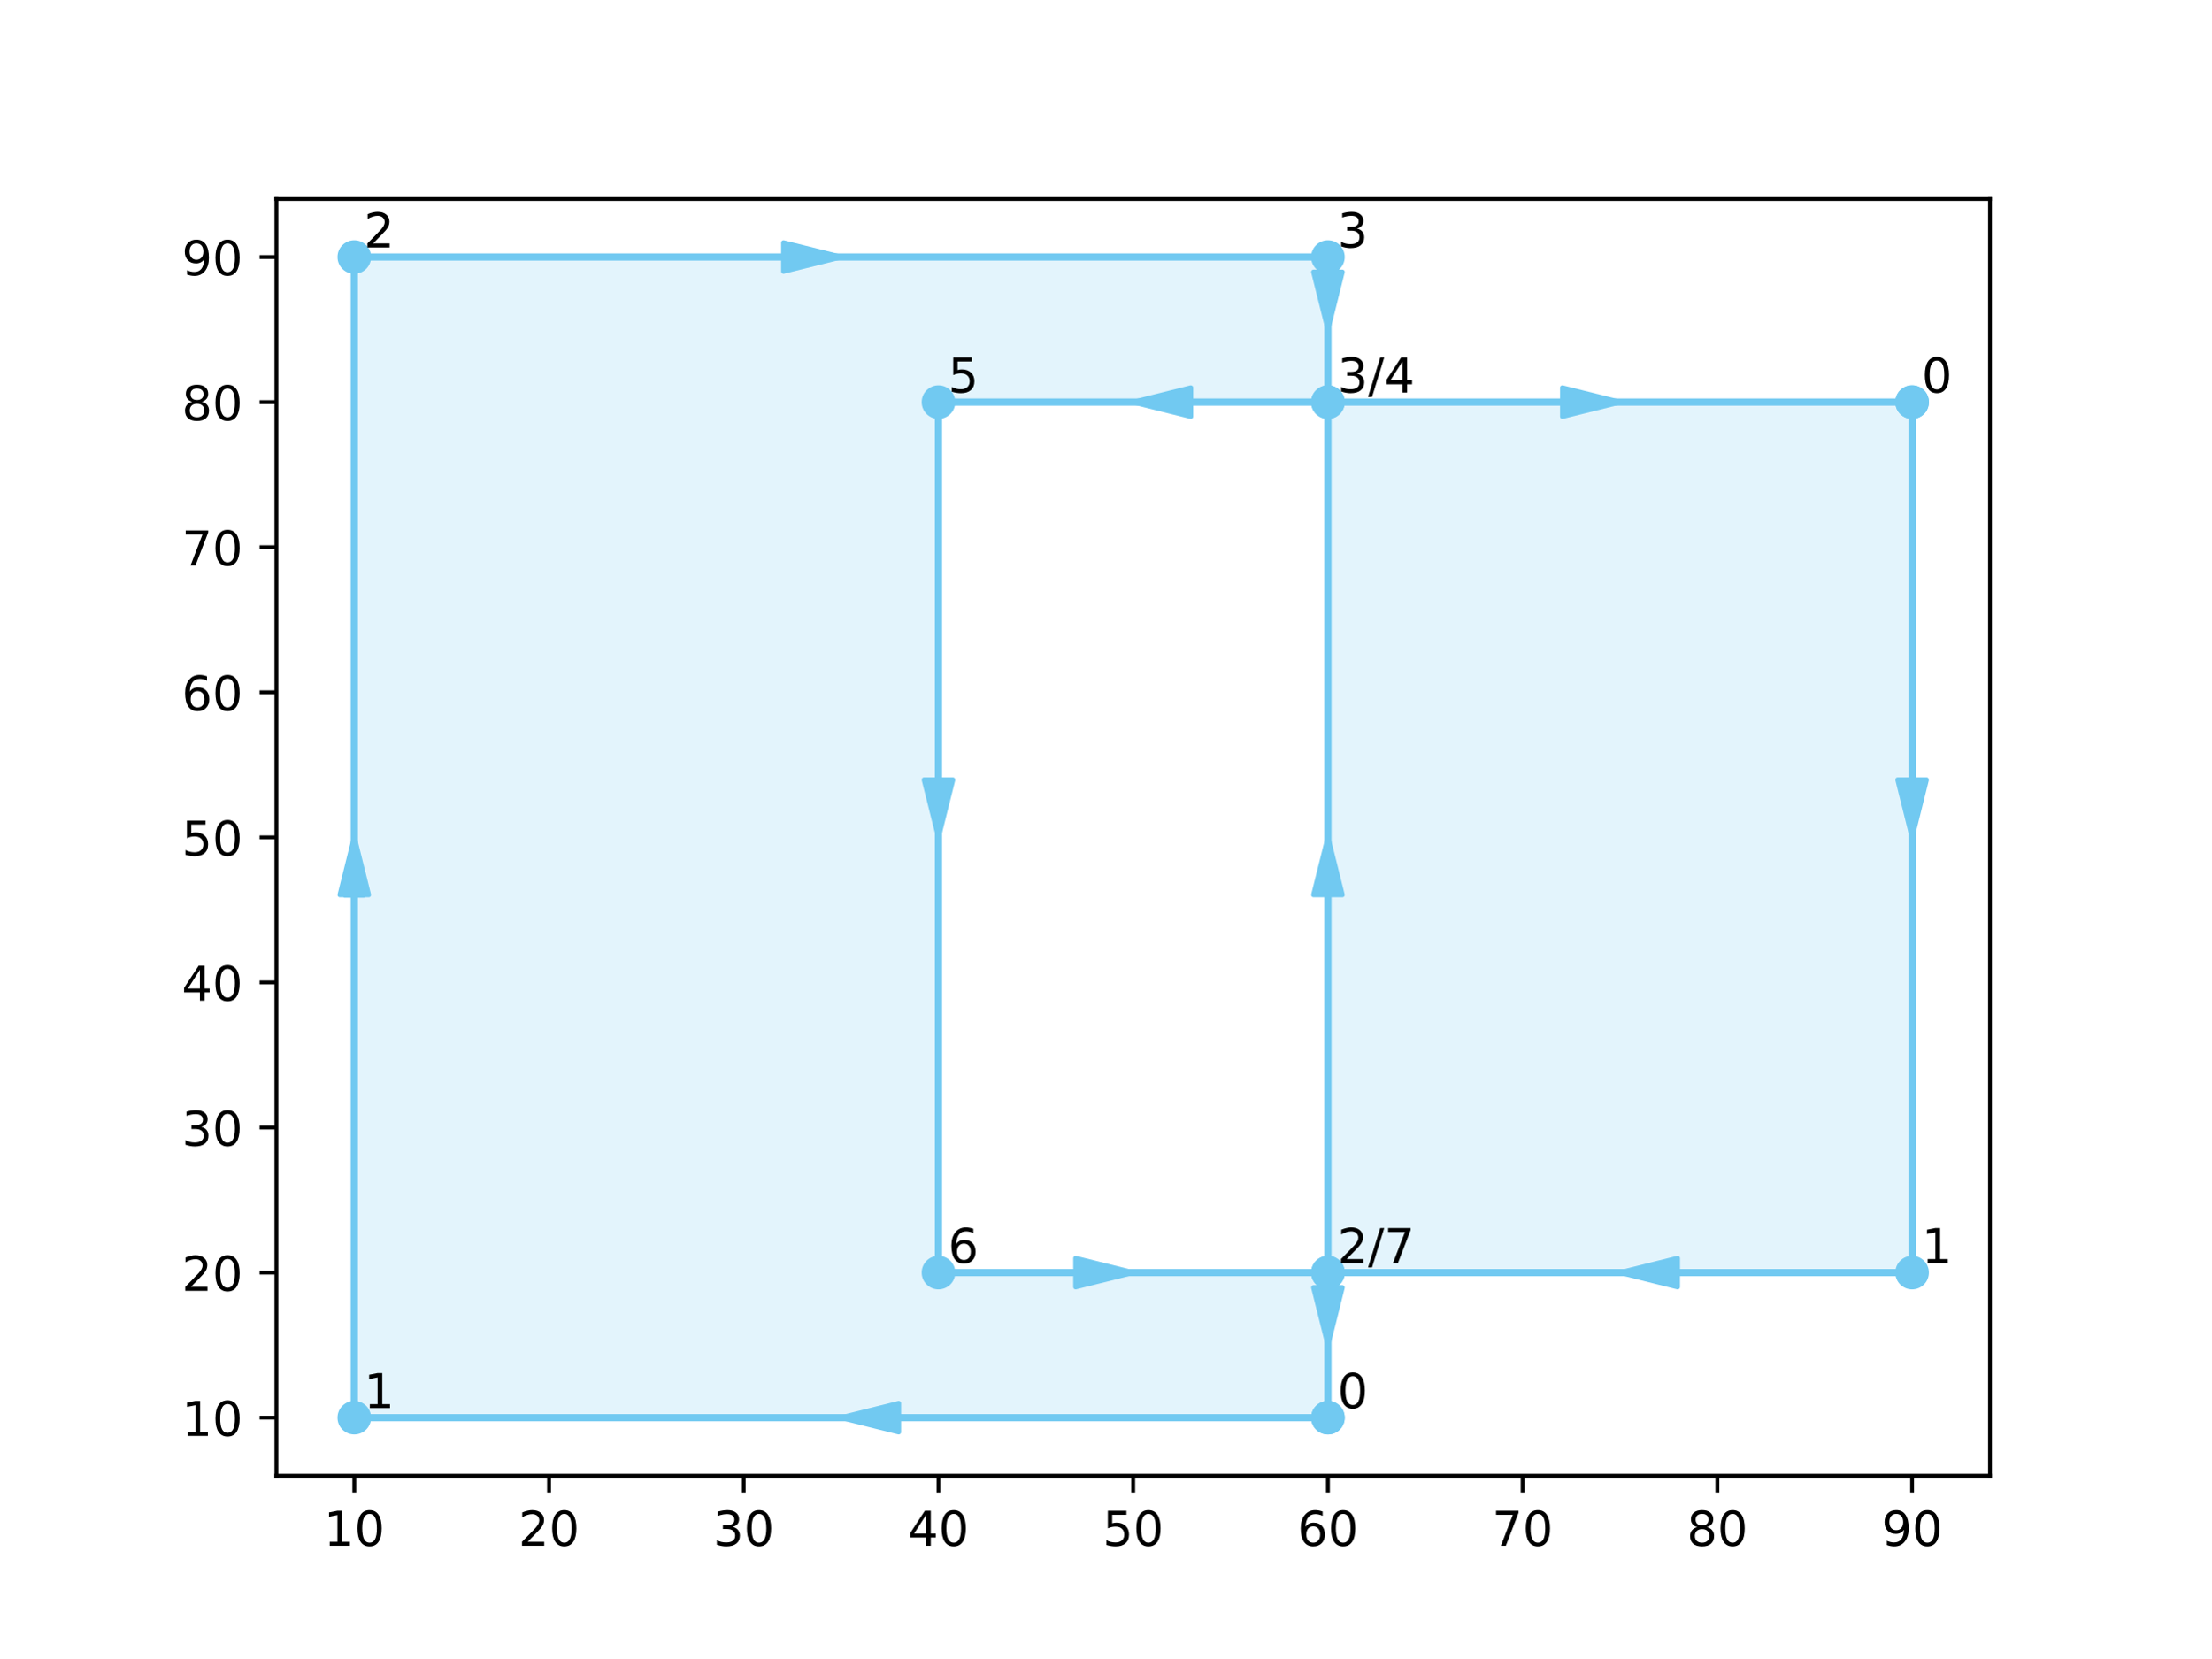
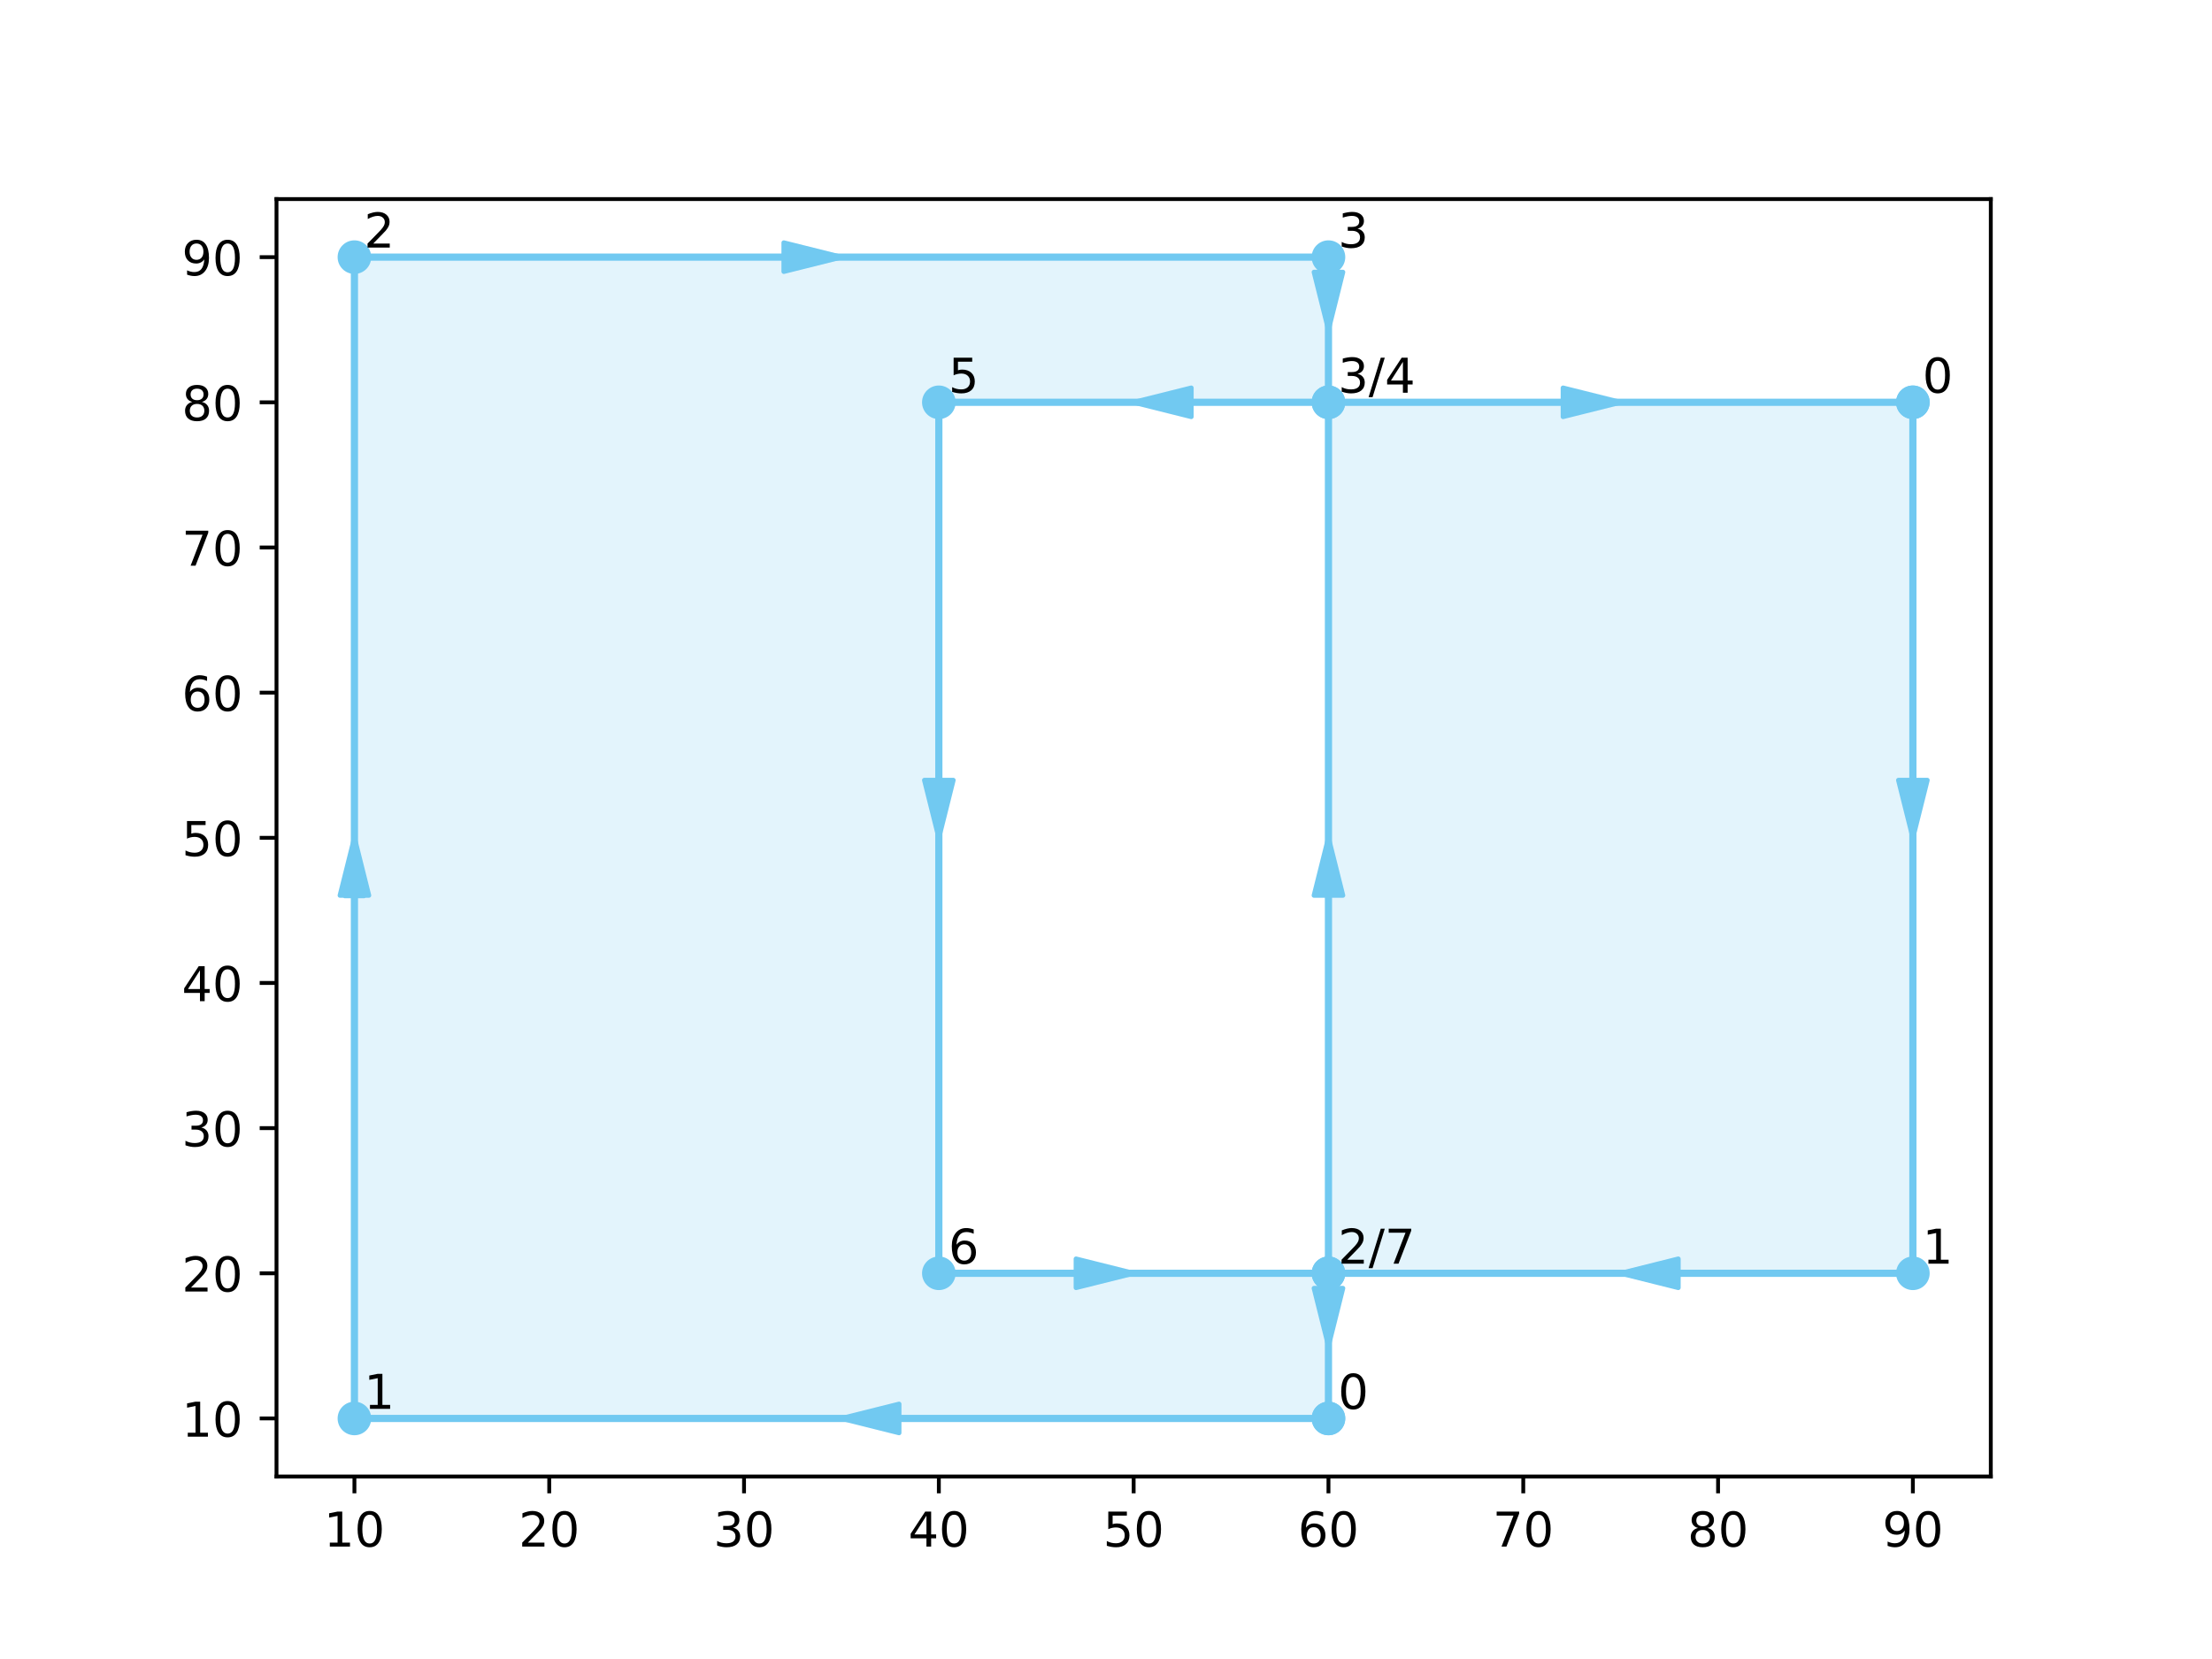
- <svg xmlns="http://www.w3.org/2000/svg" xmlns:xlink="http://www.w3.org/1999/xlink" width="460.8pt" height="345.6pt" viewBox="0 0 460.8 345.6" version="1.1">
+ <svg xmlns="http://www.w3.org/2000/svg" xmlns:xlink="http://www.w3.org/1999/xlink" width="614.4" height="460.8" version="1.1" viewBox="0 0 460.8 345.6">
  <defs>
-     <style type="text/css">*{stroke-linejoin: round; stroke-linecap: butt}</style>
+     <style type="text/css">*{stroke-linejoin:round;stroke-linecap:butt}</style>
  </defs>
  <g id="figure_1">
    <g id="patch_1">
-       <path d="M 0 345.6  L 460.8 345.6  L 460.8 0  L 0 0  L 0 345.6  z " style="fill: none" />
+       <path d="M 0 345.6 L 460.8 345.6 L 460.8 0 L 0 0 L 0 345.6 z" style="fill:none" />
    </g>
    <g id="axes_1">
      <g id="patch_2">
-         <path d="M 57.6 307.584  L 414.72 307.584  L 414.72 41.472  L 57.6 41.472  L 57.6 307.584  z " style="fill: none" />
+         <path d="M 57.6 307.584 L 414.72 307.584 L 414.72 41.472 L 57.6 41.472 L 57.6 307.584 z" style="fill:none" />
      </g>
      <g id="patch_3">
-         <path d="M 398.487 83.808  L 398.487 265.248  L 276.742 265.248  L 276.742 83.808  z " clip-path="url(#pf041de0069)" style="fill: #71c9f1; opacity: 0.2; stroke: #71c9f1; stroke-linejoin: miter" />
+         <path d="M 398.487 83.808 L 398.487 265.248 L 276.742 265.248 L 276.742 83.808 z" clip-path="url(#pf041de0069)" style="fill:#71c9f1;opacity:.2;stroke:#71c9f1;stroke-linejoin:miter" />
      </g>
      <g id="patch_4">
-         <path d="M 276.742 295.488  L 73.833 295.488  L 73.833 53.568  L 276.742 53.568  L 276.742 83.808  L 195.578 83.808  L 195.578 265.248  L 276.742 265.248  z " clip-path="url(#pf041de0069)" style="fill: #71c9f1; opacity: 0.2; stroke: #71c9f1; stroke-linejoin: miter" />
+         <path d="M 276.742 295.488 L 73.833 295.488 L 73.833 53.568 L 276.742 53.568 L 276.742 83.808 L 195.578 83.808 L 195.578 265.248 L 276.742 265.248 z" clip-path="url(#pf041de0069)" style="fill:#71c9f1;opacity:.2;stroke:#71c9f1;stroke-linejoin:miter" />
      </g>
      <g id="matplotlib.axis_1">
        <g id="xtick_1">
          <g id="line2d_1">
            <defs>
-               <path id="mf2d7b85105" d="M 0 0  L 0 3.5  " style="stroke: #000000; stroke-width: 0.8" />
+               <path id="mf2d7b85105" d="M 0 0 L 0 3.5" style="stroke:#000;stroke-width:.8" />
            </defs>
            <g>
-               <use xlink:href="#mf2d7b85105" x="73.833" y="307.584" style="stroke: #000000; stroke-width: 0.8" />
+               <use x="73.833" y="307.584" xlink:href="#mf2d7b85105" style="stroke:#000;stroke-width:.8" />
            </g>
          </g>
          <g id="text_1">
            <g transform="translate(67.47023 322.1824) scale(0.1 -0.1)">
              <defs>
-                 <path id="DejaVuSans-31" d="M 794 531  L 1825 531  L 1825 4091  L 703 3866  L 703 4441  L 1819 4666  L 2450 4666  L 2450 531  L 3481 531  L 3481 0  L 794 0  L 794 531  z " transform="scale(0.015625)" />
-                 <path id="DejaVuSans-30" d="M 2034 4250  Q 1547 4250 1301 3770  Q 1056 3291 1056 2328  Q 1056 1369 1301 889  Q 1547 409 2034 409  Q 2525 409 2770 889  Q 3016 1369 3016 2328  Q 3016 3291 2770 3770  Q 2525 4250 2034 4250  z M 2034 4750  Q 2819 4750 3233 4129  Q 3647 3509 3647 2328  Q 3647 1150 3233 529  Q 2819 -91 2034 -91  Q 1250 -91 836 529  Q 422 1150 422 2328  Q 422 3509 836 4129  Q 1250 4750 2034 4750  z " transform="scale(0.015625)" />
+                 <path id="DejaVuSans-31" d="M 794 531 L 1825 531 L 1825 4091 L 703 3866 L 703 4441 L 1819 4666 L 2450 4666 L 2450 531 L 3481 531 L 3481 0 L 794 0 L 794 531 z" transform="scale(0.015625)" />
+                 <path id="DejaVuSans-30" d="M 2034 4250 Q 1547 4250 1301 3770 Q 1056 3291 1056 2328 Q 1056 1369 1301 889 Q 1547 409 2034 409 Q 2525 409 2770 889 Q 3016 1369 3016 2328 Q 3016 3291 2770 3770 Q 2525 4250 2034 4250 z M 2034 4750 Q 2819 4750 3233 4129 Q 3647 3509 3647 2328 Q 3647 1150 3233 529 Q 2819 -91 2034 -91 Q 1250 -91 836 529 Q 422 1150 422 2328 Q 422 3509 836 4129 Q 1250 4750 2034 4750 z" transform="scale(0.015625)" />
              </defs>
              <use xlink:href="#DejaVuSans-31" />
-               <use xlink:href="#DejaVuSans-30" transform="translate(63.62305 0)" />
+               <use transform="translate(63.62305 0)" xlink:href="#DejaVuSans-30" />
            </g>
          </g>
        </g>
        <g id="xtick_2">
          <g id="line2d_2">
            <g>
-               <use xlink:href="#mf2d7b85105" x="114.415" y="307.584" style="stroke: #000000; stroke-width: 0.8" />
+               <use x="114.415" y="307.584" xlink:href="#mf2d7b85105" style="stroke:#000;stroke-width:.8" />
            </g>
          </g>
          <g id="text_2">
            <g transform="translate(108.052 322.1824) scale(0.1 -0.1)">
              <defs>
-                 <path id="DejaVuSans-32" d="M 1228 531  L 3431 531  L 3431 0  L 469 0  L 469 531  Q 828 903 1448 1529  Q 2069 2156 2228 2338  Q 2531 2678 2651 2914  Q 2772 3150 2772 3378  Q 2772 3750 2511 3984  Q 2250 4219 1831 4219  Q 1534 4219 1204 4116  Q 875 4013 500 3803  L 500 4441  Q 881 4594 1212 4672  Q 1544 4750 1819 4750  Q 2544 4750 2975 4387  Q 3406 4025 3406 3419  Q 3406 3131 3298 2873  Q 3191 2616 2906 2266  Q 2828 2175 2409 1742  Q 1991 1309 1228 531  z " transform="scale(0.015625)" />
+                 <path id="DejaVuSans-32" d="M 1228 531 L 3431 531 L 3431 0 L 469 0 L 469 531 Q 828 903 1448 1529 Q 2069 2156 2228 2338 Q 2531 2678 2651 2914 Q 2772 3150 2772 3378 Q 2772 3750 2511 3984 Q 2250 4219 1831 4219 Q 1534 4219 1204 4116 Q 875 4013 500 3803 L 500 4441 Q 881 4594 1212 4672 Q 1544 4750 1819 4750 Q 2544 4750 2975 4387 Q 3406 4025 3406 3419 Q 3406 3131 3298 2873 Q 3191 2616 2906 2266 Q 2828 2175 2409 1742 Q 1991 1309 1228 531 z" transform="scale(0.015625)" />
              </defs>
              <use xlink:href="#DejaVuSans-32" />
-               <use xlink:href="#DejaVuSans-30" transform="translate(63.62305 0)" />
+               <use transform="translate(63.62305 0)" xlink:href="#DejaVuSans-30" />
            </g>
          </g>
        </g>
        <g id="xtick_3">
          <g id="line2d_3">
            <g>
-               <use xlink:href="#mf2d7b85105" x="154.996" y="307.584" style="stroke: #000000; stroke-width: 0.8" />
+               <use x="154.996" y="307.584" xlink:href="#mf2d7b85105" style="stroke:#000;stroke-width:.8" />
            </g>
          </g>
          <g id="text_3">
            <g transform="translate(148.6339 322.1824) scale(0.1 -0.1)">
              <defs>
-                 <path id="DejaVuSans-33" d="M 2597 2516  Q 3050 2419 3304 2112  Q 3559 1806 3559 1356  Q 3559 666 3084 287  Q 2609 -91 1734 -91  Q 1441 -91 1130 -33  Q 819 25 488 141  L 488 750  Q 750 597 1062 519  Q 1375 441 1716 441  Q 2309 441 2620 675  Q 2931 909 2931 1356  Q 2931 1769 2642 2001  Q 2353 2234 1838 2234  L 1294 2234  L 1294 2753  L 1863 2753  Q 2328 2753 2575 2939  Q 2822 3125 2822 3475  Q 2822 3834 2567 4026  Q 2313 4219 1838 4219  Q 1578 4219 1281 4162  Q 984 4106 628 3988  L 628 4550  Q 988 4650 1302 4700  Q 1616 4750 1894 4750  Q 2613 4750 3031 4423  Q 3450 4097 3450 3541  Q 3450 3153 3228 2886  Q 3006 2619 2597 2516  z " transform="scale(0.015625)" />
+                 <path id="DejaVuSans-33" d="M 2597 2516 Q 3050 2419 3304 2112 Q 3559 1806 3559 1356 Q 3559 666 3084 287 Q 2609 -91 1734 -91 Q 1441 -91 1130 -33 Q 819 25 488 141 L 488 750 Q 750 597 1062 519 Q 1375 441 1716 441 Q 2309 441 2620 675 Q 2931 909 2931 1356 Q 2931 1769 2642 2001 Q 2353 2234 1838 2234 L 1294 2234 L 1294 2753 L 1863 2753 Q 2328 2753 2575 2939 Q 2822 3125 2822 3475 Q 2822 3834 2567 4026 Q 2313 4219 1838 4219 Q 1578 4219 1281 4162 Q 984 4106 628 3988 L 628 4550 Q 988 4650 1302 4700 Q 1616 4750 1894 4750 Q 2613 4750 3031 4423 Q 3450 4097 3450 3541 Q 3450 3153 3228 2886 Q 3006 2619 2597 2516 z" transform="scale(0.015625)" />
              </defs>
              <use xlink:href="#DejaVuSans-33" />
-               <use xlink:href="#DejaVuSans-30" transform="translate(63.62305 0)" />
+               <use transform="translate(63.62305 0)" xlink:href="#DejaVuSans-30" />
            </g>
          </g>
        </g>
        <g id="xtick_4">
          <g id="line2d_4">
            <g>
-               <use xlink:href="#mf2d7b85105" x="195.578" y="307.584" style="stroke: #000000; stroke-width: 0.8" />
+               <use x="195.578" y="307.584" xlink:href="#mf2d7b85105" style="stroke:#000;stroke-width:.8" />
            </g>
          </g>
          <g id="text_4">
            <g transform="translate(189.2157 322.1824) scale(0.1 -0.1)">
              <defs>
-                 <path id="DejaVuSans-34" d="M 2419 4116  L 825 1625  L 2419 1625  L 2419 4116  z M 2253 4666  L 3047 4666  L 3047 1625  L 3713 1625  L 3713 1100  L 3047 1100  L 3047 0  L 2419 0  L 2419 1100  L 313 1100  L 313 1709  L 2253 4666  z " transform="scale(0.015625)" />
+                 <path id="DejaVuSans-34" d="M 2419 4116 L 825 1625 L 2419 1625 L 2419 4116 z M 2253 4666 L 3047 4666 L 3047 1625 L 3713 1625 L 3713 1100 L 3047 1100 L 3047 0 L 2419 0 L 2419 1100 L 313 1100 L 313 1709 L 2253 4666 z" transform="scale(0.015625)" />
              </defs>
              <use xlink:href="#DejaVuSans-34" />
-               <use xlink:href="#DejaVuSans-30" transform="translate(63.62305 0)" />
+               <use transform="translate(63.62305 0)" xlink:href="#DejaVuSans-30" />
            </g>
          </g>
        </g>
        <g id="xtick_5">
          <g id="line2d_5">
            <g>
-               <use xlink:href="#mf2d7b85105" x="236.16" y="307.584" style="stroke: #000000; stroke-width: 0.8" />
+               <use x="236.16" y="307.584" xlink:href="#mf2d7b85105" style="stroke:#000;stroke-width:.8" />
            </g>
          </g>
          <g id="text_5">
            <g transform="translate(229.7975 322.1824) scale(0.1 -0.1)">
              <defs>
-                 <path id="DejaVuSans-35" d="M 691 4666  L 3169 4666  L 3169 4134  L 1269 4134  L 1269 2991  Q 1406 3038 1543 3061  Q 1681 3084 1819 3084  Q 2600 3084 3056 2656  Q 3513 2228 3513 1497  Q 3513 744 3044 326  Q 2575 -91 1722 -91  Q 1428 -91 1123 -41  Q 819 9 494 109  L 494 744  Q 775 591 1075 516  Q 1375 441 1709 441  Q 2250 441 2565 725  Q 2881 1009 2881 1497  Q 2881 1984 2565 2268  Q 2250 2553 1709 2553  Q 1456 2553 1204 2497  Q 953 2441 691 2322  L 691 4666  z " transform="scale(0.015625)" />
+                 <path id="DejaVuSans-35" d="M 691 4666 L 3169 4666 L 3169 4134 L 1269 4134 L 1269 2991 Q 1406 3038 1543 3061 Q 1681 3084 1819 3084 Q 2600 3084 3056 2656 Q 3513 2228 3513 1497 Q 3513 744 3044 326 Q 2575 -91 1722 -91 Q 1428 -91 1123 -41 Q 819 9 494 109 L 494 744 Q 775 591 1075 516 Q 1375 441 1709 441 Q 2250 441 2565 725 Q 2881 1009 2881 1497 Q 2881 1984 2565 2268 Q 2250 2553 1709 2553 Q 1456 2553 1204 2497 Q 953 2441 691 2322 L 691 4666 z" transform="scale(0.015625)" />
              </defs>
              <use xlink:href="#DejaVuSans-35" />
-               <use xlink:href="#DejaVuSans-30" transform="translate(63.62305 0)" />
+               <use transform="translate(63.62305 0)" xlink:href="#DejaVuSans-30" />
            </g>
          </g>
        </g>
        <g id="xtick_6">
          <g id="line2d_6">
            <g>
-               <use xlink:href="#mf2d7b85105" x="276.742" y="307.584" style="stroke: #000000; stroke-width: 0.8" />
+               <use x="276.742" y="307.584" xlink:href="#mf2d7b85105" style="stroke:#000;stroke-width:.8" />
            </g>
          </g>
          <g id="text_6">
            <g transform="translate(270.3793 322.1824) scale(0.1 -0.1)">
              <defs>
-                 <path id="DejaVuSans-36" d="M 2113 2584  Q 1688 2584 1439 2293  Q 1191 2003 1191 1497  Q 1191 994 1439 701  Q 1688 409 2113 409  Q 2538 409 2786 701  Q 3034 994 3034 1497  Q 3034 2003 2786 2293  Q 2538 2584 2113 2584  z M 3366 4563  L 3366 3988  Q 3128 4100 2886 4159  Q 2644 4219 2406 4219  Q 1781 4219 1451 3797  Q 1122 3375 1075 2522  Q 1259 2794 1537 2939  Q 1816 3084 2150 3084  Q 2853 3084 3261 2657  Q 3669 2231 3669 1497  Q 3669 778 3244 343  Q 2819 -91 2113 -91  Q 1303 -91 875 529  Q 447 1150 447 2328  Q 447 3434 972 4092  Q 1497 4750 2381 4750  Q 2619 4750 2861 4703  Q 3103 4656 3366 4563  z " transform="scale(0.015625)" />
+                 <path id="DejaVuSans-36" d="M 2113 2584 Q 1688 2584 1439 2293 Q 1191 2003 1191 1497 Q 1191 994 1439 701 Q 1688 409 2113 409 Q 2538 409 2786 701 Q 3034 994 3034 1497 Q 3034 2003 2786 2293 Q 2538 2584 2113 2584 z M 3366 4563 L 3366 3988 Q 3128 4100 2886 4159 Q 2644 4219 2406 4219 Q 1781 4219 1451 3797 Q 1122 3375 1075 2522 Q 1259 2794 1537 2939 Q 1816 3084 2150 3084 Q 2853 3084 3261 2657 Q 3669 2231 3669 1497 Q 3669 778 3244 343 Q 2819 -91 2113 -91 Q 1303 -91 875 529 Q 447 1150 447 2328 Q 447 3434 972 4092 Q 1497 4750 2381 4750 Q 2619 4750 2861 4703 Q 3103 4656 3366 4563 z" transform="scale(0.015625)" />
              </defs>
              <use xlink:href="#DejaVuSans-36" />
-               <use xlink:href="#DejaVuSans-30" transform="translate(63.62305 0)" />
+               <use transform="translate(63.62305 0)" xlink:href="#DejaVuSans-30" />
            </g>
          </g>
        </g>
        <g id="xtick_7">
          <g id="line2d_7">
            <g>
-               <use xlink:href="#mf2d7b85105" x="317.324" y="307.584" style="stroke: #000000; stroke-width: 0.8" />
+               <use x="317.324" y="307.584" xlink:href="#mf2d7b85105" style="stroke:#000;stroke-width:.8" />
            </g>
          </g>
          <g id="text_7">
            <g transform="translate(310.9611 322.1824) scale(0.1 -0.1)">
              <defs>
-                 <path id="DejaVuSans-37" d="M 525 4666  L 3525 4666  L 3525 4397  L 1831 0  L 1172 0  L 2766 4134  L 525 4134  L 525 4666  z " transform="scale(0.015625)" />
+                 <path id="DejaVuSans-37" d="M 525 4666 L 3525 4666 L 3525 4397 L 1831 0 L 1172 0 L 2766 4134 L 525 4134 L 525 4666 z" transform="scale(0.015625)" />
              </defs>
              <use xlink:href="#DejaVuSans-37" />
-               <use xlink:href="#DejaVuSans-30" transform="translate(63.62305 0)" />
+               <use transform="translate(63.62305 0)" xlink:href="#DejaVuSans-30" />
            </g>
          </g>
        </g>
        <g id="xtick_8">
          <g id="line2d_8">
            <g>
-               <use xlink:href="#mf2d7b85105" x="357.905" y="307.584" style="stroke: #000000; stroke-width: 0.8" />
+               <use x="357.905" y="307.584" xlink:href="#mf2d7b85105" style="stroke:#000;stroke-width:.8" />
            </g>
          </g>
          <g id="text_8">
            <g transform="translate(351.543 322.1824) scale(0.1 -0.1)">
              <defs>
-                 <path id="DejaVuSans-38" d="M 2034 2216  Q 1584 2216 1326 1975  Q 1069 1734 1069 1313  Q 1069 891 1326 650  Q 1584 409 2034 409  Q 2484 409 2743 651  Q 3003 894 3003 1313  Q 3003 1734 2745 1975  Q 2488 2216 2034 2216  z M 1403 2484  Q 997 2584 770 2862  Q 544 3141 544 3541  Q 544 4100 942 4425  Q 1341 4750 2034 4750  Q 2731 4750 3128 4425  Q 3525 4100 3525 3541  Q 3525 3141 3298 2862  Q 3072 2584 2669 2484  Q 3125 2378 3379 2068  Q 3634 1759 3634 1313  Q 3634 634 3220 271  Q 2806 -91 2034 -91  Q 1263 -91 848 271  Q 434 634 434 1313  Q 434 1759 690 2068  Q 947 2378 1403 2484  z M 1172 3481  Q 1172 3119 1398 2916  Q 1625 2713 2034 2713  Q 2441 2713 2670 2916  Q 2900 3119 2900 3481  Q 2900 3844 2670 4047  Q 2441 4250 2034 4250  Q 1625 4250 1398 4047  Q 1172 3844 1172 3481  z " transform="scale(0.015625)" />
+                 <path id="DejaVuSans-38" d="M 2034 2216 Q 1584 2216 1326 1975 Q 1069 1734 1069 1313 Q 1069 891 1326 650 Q 1584 409 2034 409 Q 2484 409 2743 651 Q 3003 894 3003 1313 Q 3003 1734 2745 1975 Q 2488 2216 2034 2216 z M 1403 2484 Q 997 2584 770 2862 Q 544 3141 544 3541 Q 544 4100 942 4425 Q 1341 4750 2034 4750 Q 2731 4750 3128 4425 Q 3525 4100 3525 3541 Q 3525 3141 3298 2862 Q 3072 2584 2669 2484 Q 3125 2378 3379 2068 Q 3634 1759 3634 1313 Q 3634 634 3220 271 Q 2806 -91 2034 -91 Q 1263 -91 848 271 Q 434 634 434 1313 Q 434 1759 690 2068 Q 947 2378 1403 2484 z M 1172 3481 Q 1172 3119 1398 2916 Q 1625 2713 2034 2713 Q 2441 2713 2670 2916 Q 2900 3119 2900 3481 Q 2900 3844 2670 4047 Q 2441 4250 2034 4250 Q 1625 4250 1398 4047 Q 1172 3844 1172 3481 z" transform="scale(0.015625)" />
              </defs>
              <use xlink:href="#DejaVuSans-38" />
-               <use xlink:href="#DejaVuSans-30" transform="translate(63.62305 0)" />
+               <use transform="translate(63.62305 0)" xlink:href="#DejaVuSans-30" />
            </g>
          </g>
        </g>
        <g id="xtick_9">
          <g id="line2d_9">
            <g>
-               <use xlink:href="#mf2d7b85105" x="398.487" y="307.584" style="stroke: #000000; stroke-width: 0.8" />
+               <use x="398.487" y="307.584" xlink:href="#mf2d7b85105" style="stroke:#000;stroke-width:.8" />
            </g>
          </g>
          <g id="text_9">
            <g transform="translate(392.1248 322.1824) scale(0.1 -0.1)">
              <defs>
-                 <path id="DejaVuSans-39" d="M 703 97  L 703 672  Q 941 559 1184 500  Q 1428 441 1663 441  Q 2288 441 2617 861  Q 2947 1281 2994 2138  Q 2813 1869 2534 1725  Q 2256 1581 1919 1581  Q 1219 1581 811 2004  Q 403 2428 403 3163  Q 403 3881 828 4315  Q 1253 4750 1959 4750  Q 2769 4750 3195 4129  Q 3622 3509 3622 2328  Q 3622 1225 3098 567  Q 2575 -91 1691 -91  Q 1453 -91 1209 -44  Q 966 3 703 97  z M 1959 2075  Q 2384 2075 2632 2365  Q 2881 2656 2881 3163  Q 2881 3666 2632 3958  Q 2384 4250 1959 4250  Q 1534 4250 1286 3958  Q 1038 3666 1038 3163  Q 1038 2656 1286 2365  Q 1534 2075 1959 2075  z " transform="scale(0.015625)" />
+                 <path id="DejaVuSans-39" d="M 703 97 L 703 672 Q 941 559 1184 500 Q 1428 441 1663 441 Q 2288 441 2617 861 Q 2947 1281 2994 2138 Q 2813 1869 2534 1725 Q 2256 1581 1919 1581 Q 1219 1581 811 2004 Q 403 2428 403 3163 Q 403 3881 828 4315 Q 1253 4750 1959 4750 Q 2769 4750 3195 4129 Q 3622 3509 3622 2328 Q 3622 1225 3098 567 Q 2575 -91 1691 -91 Q 1453 -91 1209 -44 Q 966 3 703 97 z M 1959 2075 Q 2384 2075 2632 2365 Q 2881 2656 2881 3163 Q 2881 3666 2632 3958 Q 2384 4250 1959 4250 Q 1534 4250 1286 3958 Q 1038 3666 1038 3163 Q 1038 2656 1286 2365 Q 1534 2075 1959 2075 z" transform="scale(0.015625)" />
              </defs>
              <use xlink:href="#DejaVuSans-39" />
-               <use xlink:href="#DejaVuSans-30" transform="translate(63.62305 0)" />
+               <use transform="translate(63.62305 0)" xlink:href="#DejaVuSans-30" />
            </g>
          </g>
        </g>
      </g>
      <g id="matplotlib.axis_2">
        <g id="ytick_1">
          <g id="line2d_10">
            <defs>
-               <path id="m45ec78c492" d="M 0 0  L -3.5 0  " style="stroke: #000000; stroke-width: 0.8" />
+               <path id="m45ec78c492" d="M 0 0 L -3.5 0" style="stroke:#000;stroke-width:.8" />
            </defs>
            <g>
-               <use xlink:href="#m45ec78c492" x="57.6" y="295.488" style="stroke: #000000; stroke-width: 0.8" />
+               <use x="57.6" y="295.488" xlink:href="#m45ec78c492" style="stroke:#000;stroke-width:.8" />
            </g>
          </g>
          <g id="text_10">
            <g transform="translate(37.875 299.2872) scale(0.1 -0.1)">
              <use xlink:href="#DejaVuSans-31" />
-               <use xlink:href="#DejaVuSans-30" transform="translate(63.62305 0)" />
+               <use transform="translate(63.62305 0)" xlink:href="#DejaVuSans-30" />
            </g>
          </g>
        </g>
        <g id="ytick_2">
          <g id="line2d_11">
            <g>
-               <use xlink:href="#m45ec78c492" x="57.6" y="265.248" style="stroke: #000000; stroke-width: 0.8" />
+               <use x="57.6" y="265.248" xlink:href="#m45ec78c492" style="stroke:#000;stroke-width:.8" />
            </g>
          </g>
          <g id="text_11">
            <g transform="translate(37.875 269.0472) scale(0.1 -0.1)">
              <use xlink:href="#DejaVuSans-32" />
-               <use xlink:href="#DejaVuSans-30" transform="translate(63.62305 0)" />
+               <use transform="translate(63.62305 0)" xlink:href="#DejaVuSans-30" />
            </g>
          </g>
        </g>
        <g id="ytick_3">
          <g id="line2d_12">
            <g>
-               <use xlink:href="#m45ec78c492" x="57.6" y="235.008" style="stroke: #000000; stroke-width: 0.8" />
+               <use x="57.6" y="235.008" xlink:href="#m45ec78c492" style="stroke:#000;stroke-width:.8" />
            </g>
          </g>
          <g id="text_12">
            <g transform="translate(37.875 238.8072) scale(0.1 -0.1)">
              <use xlink:href="#DejaVuSans-33" />
-               <use xlink:href="#DejaVuSans-30" transform="translate(63.62305 0)" />
+               <use transform="translate(63.62305 0)" xlink:href="#DejaVuSans-30" />
            </g>
          </g>
        </g>
        <g id="ytick_4">
          <g id="line2d_13">
            <g>
-               <use xlink:href="#m45ec78c492" x="57.6" y="204.768" style="stroke: #000000; stroke-width: 0.8" />
+               <use x="57.6" y="204.768" xlink:href="#m45ec78c492" style="stroke:#000;stroke-width:.8" />
            </g>
          </g>
          <g id="text_13">
            <g transform="translate(37.875 208.5672) scale(0.1 -0.1)">
              <use xlink:href="#DejaVuSans-34" />
-               <use xlink:href="#DejaVuSans-30" transform="translate(63.62305 0)" />
+               <use transform="translate(63.62305 0)" xlink:href="#DejaVuSans-30" />
            </g>
          </g>
        </g>
        <g id="ytick_5">
          <g id="line2d_14">
            <g>
-               <use xlink:href="#m45ec78c492" x="57.6" y="174.528" style="stroke: #000000; stroke-width: 0.8" />
+               <use x="57.6" y="174.528" xlink:href="#m45ec78c492" style="stroke:#000;stroke-width:.8" />
            </g>
          </g>
          <g id="text_14">
            <g transform="translate(37.875 178.3272) scale(0.1 -0.1)">
              <use xlink:href="#DejaVuSans-35" />
-               <use xlink:href="#DejaVuSans-30" transform="translate(63.62305 0)" />
+               <use transform="translate(63.62305 0)" xlink:href="#DejaVuSans-30" />
            </g>
          </g>
        </g>
        <g id="ytick_6">
          <g id="line2d_15">
            <g>
-               <use xlink:href="#m45ec78c492" x="57.6" y="144.288" style="stroke: #000000; stroke-width: 0.8" />
+               <use x="57.6" y="144.288" xlink:href="#m45ec78c492" style="stroke:#000;stroke-width:.8" />
            </g>
          </g>
          <g id="text_15">
            <g transform="translate(37.875 148.0872) scale(0.1 -0.1)">
              <use xlink:href="#DejaVuSans-36" />
-               <use xlink:href="#DejaVuSans-30" transform="translate(63.62305 0)" />
+               <use transform="translate(63.62305 0)" xlink:href="#DejaVuSans-30" />
            </g>
          </g>
        </g>
        <g id="ytick_7">
          <g id="line2d_16">
            <g>
-               <use xlink:href="#m45ec78c492" x="57.6" y="114.048" style="stroke: #000000; stroke-width: 0.8" />
+               <use x="57.6" y="114.048" xlink:href="#m45ec78c492" style="stroke:#000;stroke-width:.8" />
            </g>
          </g>
          <g id="text_16">
            <g transform="translate(37.875 117.8472) scale(0.1 -0.1)">
              <use xlink:href="#DejaVuSans-37" />
-               <use xlink:href="#DejaVuSans-30" transform="translate(63.62305 0)" />
+               <use transform="translate(63.62305 0)" xlink:href="#DejaVuSans-30" />
            </g>
          </g>
        </g>
        <g id="ytick_8">
          <g id="line2d_17">
            <g>
-               <use xlink:href="#m45ec78c492" x="57.6" y="83.808" style="stroke: #000000; stroke-width: 0.8" />
+               <use x="57.6" y="83.808" xlink:href="#m45ec78c492" style="stroke:#000;stroke-width:.8" />
            </g>
          </g>
          <g id="text_17">
            <g transform="translate(37.875 87.60722) scale(0.1 -0.1)">
              <use xlink:href="#DejaVuSans-38" />
-               <use xlink:href="#DejaVuSans-30" transform="translate(63.62305 0)" />
+               <use transform="translate(63.62305 0)" xlink:href="#DejaVuSans-30" />
            </g>
          </g>
        </g>
        <g id="ytick_9">
          <g id="line2d_18">
            <g>
-               <use xlink:href="#m45ec78c492" x="57.6" y="53.568" style="stroke: #000000; stroke-width: 0.8" />
+               <use x="57.6" y="53.568" xlink:href="#m45ec78c492" style="stroke:#000;stroke-width:.8" />
            </g>
          </g>
          <g id="text_18">
            <g transform="translate(37.875 57.36722) scale(0.1 -0.1)">
              <use xlink:href="#DejaVuSans-39" />
-               <use xlink:href="#DejaVuSans-30" transform="translate(63.62305 0)" />
+               <use transform="translate(63.62305 0)" xlink:href="#DejaVuSans-30" />
            </g>
          </g>
        </g>
      </g>
      <g id="line2d_19">
-         <path d="M 398.487 83.808  L 398.487 265.248  L 276.742 265.248  L 276.742 83.808  L 398.487 83.808  " clip-path="url(#pf041de0069)" style="fill: none; stroke: #71c9f1; stroke-width: 1.5; stroke-linecap: square" />
+         <path d="M 398.487 83.808 L 398.487 265.248 L 276.742 265.248 L 276.742 83.808 L 398.487 83.808" clip-path="url(#pf041de0069)" style="fill:none;stroke:#71c9f1;stroke-width:1.5;stroke-linecap:square" />
        <defs>
-           <path id="m3243a93101" d="M 0 3  C 0.796 3 1.559 2.684 2.121 2.121  C 2.684 1.559 3 0.796 3 0  C 3 -0.796 2.684 -1.559 2.121 -2.121  C 1.559 -2.684 0.796 -3 0 -3  C -0.796 -3 -1.559 -2.684 -2.121 -2.121  C -2.684 -1.559 -3 -0.796 -3 0  C -3 0.796 -2.684 1.559 -2.121 2.121  C -1.559 2.684 -0.796 3 0 3  z " style="stroke: #71c9f1" />
+           <path id="m3243a93101" d="M 0 3 C 0.796 3 1.559 2.684 2.121 2.121 C 2.684 1.559 3 0.796 3 0 C 3 -0.796 2.684 -1.559 2.121 -2.121 C 1.559 -2.684 0.796 -3 0 -3 C -0.796 -3 -1.559 -2.684 -2.121 -2.121 C -2.684 -1.559 -3 -0.796 -3 0 C -3 0.796 -2.684 1.559 -2.121 2.121 C -1.559 2.684 -0.796 3 0 3 z" style="stroke:#71c9f1" />
        </defs>
        <g clip-path="url(#pf041de0069)">
-           <use xlink:href="#m3243a93101" x="398.487" y="83.808" style="fill: #71c9f1; stroke: #71c9f1" />
-           <use xlink:href="#m3243a93101" x="398.487" y="265.248" style="fill: #71c9f1; stroke: #71c9f1" />
-           <use xlink:href="#m3243a93101" x="276.742" y="265.248" style="fill: #71c9f1; stroke: #71c9f1" />
-           <use xlink:href="#m3243a93101" x="276.742" y="83.808" style="fill: #71c9f1; stroke: #71c9f1" />
-           <use xlink:href="#m3243a93101" x="398.487" y="83.808" style="fill: #71c9f1; stroke: #71c9f1" />
+           <use x="398.487" y="83.808" xlink:href="#m3243a93101" style="fill:#71c9f1;stroke:#71c9f1" />
+           <use x="398.487" y="265.248" xlink:href="#m3243a93101" style="fill:#71c9f1;stroke:#71c9f1" />
+           <use x="276.742" y="265.248" xlink:href="#m3243a93101" style="fill:#71c9f1;stroke:#71c9f1" />
+           <use x="276.742" y="83.808" xlink:href="#m3243a93101" style="fill:#71c9f1;stroke:#71c9f1" />
+           <use x="398.487" y="83.808" xlink:href="#m3243a93101" style="fill:#71c9f1;stroke:#71c9f1" />
        </g>
      </g>
      <g id="line2d_20">
-         <path d="M 276.742 295.488  L 73.833 295.488  L 73.833 53.568  L 276.742 53.568  L 276.742 83.808  L 195.578 83.808  L 195.578 265.248  L 276.742 265.248  L 276.742 295.488  " clip-path="url(#pf041de0069)" style="fill: none; stroke: #71c9f1; stroke-width: 1.5; stroke-linecap: square" />
+         <path d="M 276.742 295.488 L 73.833 295.488 L 73.833 53.568 L 276.742 53.568 L 276.742 83.808 L 195.578 83.808 L 195.578 265.248 L 276.742 265.248 L 276.742 295.488" clip-path="url(#pf041de0069)" style="fill:none;stroke:#71c9f1;stroke-width:1.5;stroke-linecap:square" />
        <g clip-path="url(#pf041de0069)">
-           <use xlink:href="#m3243a93101" x="276.742" y="295.488" style="fill: #71c9f1; stroke: #71c9f1" />
-           <use xlink:href="#m3243a93101" x="73.833" y="295.488" style="fill: #71c9f1; stroke: #71c9f1" />
-           <use xlink:href="#m3243a93101" x="73.833" y="53.568" style="fill: #71c9f1; stroke: #71c9f1" />
-           <use xlink:href="#m3243a93101" x="276.742" y="53.568" style="fill: #71c9f1; stroke: #71c9f1" />
-           <use xlink:href="#m3243a93101" x="276.742" y="83.808" style="fill: #71c9f1; stroke: #71c9f1" />
-           <use xlink:href="#m3243a93101" x="195.578" y="83.808" style="fill: #71c9f1; stroke: #71c9f1" />
-           <use xlink:href="#m3243a93101" x="195.578" y="265.248" style="fill: #71c9f1; stroke: #71c9f1" />
-           <use xlink:href="#m3243a93101" x="276.742" y="265.248" style="fill: #71c9f1; stroke: #71c9f1" />
-           <use xlink:href="#m3243a93101" x="276.742" y="295.488" style="fill: #71c9f1; stroke: #71c9f1" />
+           <use x="276.742" y="295.488" xlink:href="#m3243a93101" style="fill:#71c9f1;stroke:#71c9f1" />
+           <use x="73.833" y="295.488" xlink:href="#m3243a93101" style="fill:#71c9f1;stroke:#71c9f1" />
+           <use x="73.833" y="53.568" xlink:href="#m3243a93101" style="fill:#71c9f1;stroke:#71c9f1" />
+           <use x="276.742" y="53.568" xlink:href="#m3243a93101" style="fill:#71c9f1;stroke:#71c9f1" />
+           <use x="276.742" y="83.808" xlink:href="#m3243a93101" style="fill:#71c9f1;stroke:#71c9f1" />
+           <use x="195.578" y="83.808" xlink:href="#m3243a93101" style="fill:#71c9f1;stroke:#71c9f1" />
+           <use x="195.578" y="265.248" xlink:href="#m3243a93101" style="fill:#71c9f1;stroke:#71c9f1" />
+           <use x="276.742" y="265.248" xlink:href="#m3243a93101" style="fill:#71c9f1;stroke:#71c9f1" />
+           <use x="276.742" y="295.488" xlink:href="#m3243a93101" style="fill:#71c9f1;stroke:#71c9f1" />
        </g>
      </g>
      <g id="patch_5">
-         <path d="M 57.6 307.584  L 57.6 41.472  " style="fill: none; stroke: #000000; stroke-width: 0.8; stroke-linejoin: miter; stroke-linecap: square" />
+         <path d="M 57.6 307.584 L 57.6 41.472" style="fill:none;stroke:#000;stroke-width:.8;stroke-linejoin:miter;stroke-linecap:square" />
      </g>
      <g id="patch_6">
-         <path d="M 414.72 307.584  L 414.72 41.472  " style="fill: none; stroke: #000000; stroke-width: 0.8; stroke-linejoin: miter; stroke-linecap: square" />
+         <path d="M 414.72 307.584 L 414.72 41.472" style="fill:none;stroke:#000;stroke-width:.8;stroke-linejoin:miter;stroke-linecap:square" />
      </g>
      <g id="patch_7">
-         <path d="M 57.6 307.584  L 414.72 307.584  " style="fill: none; stroke: #000000; stroke-width: 0.8; stroke-linejoin: miter; stroke-linecap: square" />
+         <path d="M 57.6 307.584 L 414.72 307.584" style="fill:none;stroke:#000;stroke-width:.8;stroke-linejoin:miter;stroke-linecap:square" />
      </g>
      <g id="patch_8">
-         <path d="M 57.6 41.472  L 414.72 41.472  " style="fill: none; stroke: #000000; stroke-width: 0.8; stroke-linejoin: miter; stroke-linecap: square" />
+         <path d="M 57.6 41.472 L 414.72 41.472" style="fill:none;stroke:#000;stroke-width:.8;stroke-linejoin:miter;stroke-linecap:square" />
      </g>
      <g id="patch_9">
-         <path d="M 401.487 162.528  Q 399.987 168.528 398.487 174.528  Q 396.987 168.528 395.487 162.528  z " style="fill: #71c9f1; stroke: #71c9f1; stroke-linecap: round" />
+         <path d="M 401.487 162.528 Q 399.987 168.528 398.487 174.528 Q 396.987 168.528 395.487 162.528 z" style="fill:#71c9f1;stroke:#71c9f1;stroke-linecap:round" />
      </g>
      <g id="patch_10">
-         <path d="M 349.615 268.248  Q 343.615 266.748 337.615 265.248  Q 343.615 263.748 349.615 262.248  z " style="fill: #71c9f1; stroke: #71c9f1; stroke-linecap: round" />
+         <path d="M 349.615 268.248 Q 343.615 266.748 337.615 265.248 Q 343.615 263.748 349.615 262.248 z" style="fill:#71c9f1;stroke:#71c9f1;stroke-linecap:round" />
      </g>
      <g id="patch_11">
-         <path d="M 273.742 186.528  Q 275.242 180.528 276.742 174.528  Q 278.242 180.528 279.742 186.528  z " style="fill: #71c9f1; stroke: #71c9f1; stroke-linecap: round" />
+         <path d="M 273.742 186.528 Q 275.242 180.528 276.742 174.528 Q 278.242 180.528 279.742 186.528 z" style="fill:#71c9f1;stroke:#71c9f1;stroke-linecap:round" />
      </g>
      <g id="patch_12">
-         <path d="M 325.615 80.808  Q 331.615 82.308 337.615 83.808  Q 331.615 85.308 325.615 86.808  z " style="fill: #71c9f1; stroke: #71c9f1; stroke-linecap: round" />
+         <path d="M 325.615 80.808 Q 331.615 82.308 337.615 83.808 Q 331.615 85.308 325.615 86.808 z" style="fill:#71c9f1;stroke:#71c9f1;stroke-linecap:round" />
      </g>
      <g id="patch_13">
-         <path d="M 187.287 298.488  Q 181.287 296.988 175.287 295.488  Q 181.287 293.988 187.287 292.488  z " style="fill: #71c9f1; stroke: #71c9f1; stroke-linecap: round" />
+         <path d="M 187.287 298.488 Q 181.287 296.988 175.287 295.488 Q 181.287 293.988 187.287 292.488 z" style="fill:#71c9f1;stroke:#71c9f1;stroke-linecap:round" />
      </g>
      <g id="patch_14">
-         <path d="M 71.833 186.624  Q 71.833 186.575 71.833 186.527  L 70.833 186.527  Q 72.333 180.527 73.833 174.528  Q 75.333 180.527 76.833 186.527  L 75.833 186.527  Q 75.833 186.575 75.833 186.624  L 71.833 186.624  z " style="fill: #71c9f1; stroke: #71c9f1; stroke-linecap: round" />
+         <path d="M 71.833 186.624 Q 71.833 186.575 71.833 186.527 L 70.833 186.527 Q 72.333 180.527 73.833 174.528 Q 75.333 180.527 76.833 186.527 L 75.833 186.527 Q 75.833 186.575 75.833 186.624 L 71.833 186.624 z" style="fill:#71c9f1;stroke:#71c9f1;stroke-linecap:round" />
      </g>
      <g id="patch_15">
-         <path d="M 163.287 50.568  Q 169.287 52.068 175.287 53.568  Q 169.287 55.068 163.287 56.568  z " style="fill: #71c9f1; stroke: #71c9f1; stroke-linecap: round" />
+         <path d="M 163.287 50.568 Q 169.287 52.068 175.287 53.568 Q 169.287 55.068 163.287 56.568 z" style="fill:#71c9f1;stroke:#71c9f1;stroke-linecap:round" />
      </g>
      <g id="patch_16">
-         <path d="M 279.742 56.688  Q 278.242 62.688 276.742 68.688  Q 275.242 62.688 273.742 56.688  z " style="fill: #71c9f1; stroke: #71c9f1; stroke-linecap: round" />
+         <path d="M 279.742 56.688 Q 278.242 62.688 276.742 68.688 Q 275.242 62.688 273.742 56.688 z" style="fill:#71c9f1;stroke:#71c9f1;stroke-linecap:round" />
      </g>
      <g id="patch_17">
-         <path d="M 248.16 86.808  Q 242.16 85.308 236.16 83.808  Q 242.16 82.308 248.16 80.808  z " style="fill: #71c9f1; stroke: #71c9f1; stroke-linecap: round" />
+         <path d="M 248.16 86.808 Q 242.16 85.308 236.16 83.808 Q 242.16 82.308 248.16 80.808 z" style="fill:#71c9f1;stroke:#71c9f1;stroke-linecap:round" />
      </g>
      <g id="patch_18">
-         <path d="M 198.578 162.528  Q 197.078 168.528 195.578 174.528  Q 194.078 168.528 192.578 162.528  z " style="fill: #71c9f1; stroke: #71c9f1; stroke-linecap: round" />
+         <path d="M 198.578 162.528 Q 197.078 168.528 195.578 174.528 Q 194.078 168.528 192.578 162.528 z" style="fill:#71c9f1;stroke:#71c9f1;stroke-linecap:round" />
      </g>
      <g id="patch_19">
-         <path d="M 224.16 262.248  Q 230.16 263.748 236.16 265.248  Q 230.16 266.748 224.16 268.248  z " style="fill: #71c9f1; stroke: #71c9f1; stroke-linecap: round" />
+         <path d="M 224.16 262.248 Q 230.16 263.748 236.16 265.248 Q 230.16 266.748 224.16 268.248 z" style="fill:#71c9f1;stroke:#71c9f1;stroke-linecap:round" />
      </g>
      <g id="patch_20">
-         <path d="M 279.742 268.368  Q 278.242 274.368 276.742 280.368  Q 275.242 274.368 273.742 268.368  z " style="fill: #71c9f1; stroke: #71c9f1; stroke-linecap: round" />
+         <path d="M 279.742 268.368 Q 278.242 274.368 276.742 280.368 Q 275.242 274.368 273.742 268.368 z" style="fill:#71c9f1;stroke:#71c9f1;stroke-linecap:round" />
      </g>
      <g id="text_19">
        <g transform="translate(400.4873 81.808) scale(0.1 -0.1)">
          <use xlink:href="#DejaVuSans-30" />
        </g>
      </g>
      <g id="text_20">
        <g transform="translate(400.4873 263.248) scale(0.1 -0.1)">
          <use xlink:href="#DejaVuSans-31" />
        </g>
      </g>
      <g id="text_21">
        <g transform="translate(278.7418 263.248) scale(0.1 -0.1)">
          <defs>
-             <path id="DejaVuSans-2f" d="M 1625 4666  L 2156 4666  L 531 -594  L 0 -594  L 1625 4666  z " transform="scale(0.015625)" />
+             <path id="DejaVuSans-2f" d="M 1625 4666 L 2156 4666 L 531 -594 L 0 -594 L 1625 4666 z" transform="scale(0.015625)" />
          </defs>
          <use xlink:href="#DejaVuSans-32" />
-           <use xlink:href="#DejaVuSans-2f" transform="translate(63.62305 0)" />
-           <use xlink:href="#DejaVuSans-37" transform="translate(97.31445 0)" />
+           <use transform="translate(63.62305 0)" xlink:href="#DejaVuSans-2f" />
+           <use transform="translate(97.31445 0)" xlink:href="#DejaVuSans-37" />
        </g>
      </g>
      <g id="text_22">
        <g transform="translate(278.7418 81.808) scale(0.1 -0.1)">
          <use xlink:href="#DejaVuSans-33" />
-           <use xlink:href="#DejaVuSans-2f" transform="translate(63.62305 0)" />
-           <use xlink:href="#DejaVuSans-34" transform="translate(97.31445 0)" />
+           <use transform="translate(63.62305 0)" xlink:href="#DejaVuSans-2f" />
+           <use transform="translate(97.31445 0)" xlink:href="#DejaVuSans-34" />
        </g>
      </g>
      <g id="text_23">
        <g transform="translate(278.7418 293.488) scale(0.1 -0.1)">
          <use xlink:href="#DejaVuSans-30" />
        </g>
      </g>
      <g id="text_24">
        <g transform="translate(75.83273 293.488) scale(0.1 -0.1)">
          <use xlink:href="#DejaVuSans-31" />
        </g>
      </g>
      <g id="text_25">
        <g transform="translate(75.83273 51.568) scale(0.1 -0.1)">
          <use xlink:href="#DejaVuSans-32" />
        </g>
      </g>
      <g id="text_26">
        <g transform="translate(278.7418 51.568) scale(0.1 -0.1)">
          <use xlink:href="#DejaVuSans-33" />
        </g>
      </g>
      <g id="text_27">
        <g transform="translate(197.5782 81.808) scale(0.1 -0.1)">
          <use xlink:href="#DejaVuSans-35" />
        </g>
      </g>
      <g id="text_28">
        <g transform="translate(197.5782 263.248) scale(0.1 -0.1)">
          <use xlink:href="#DejaVuSans-36" />
        </g>
      </g>
    </g>
  </g>
  <defs>
    <clipPath id="pf041de0069">
-       <rect x="57.6" y="41.472" width="357.12" height="266.112" />
+       <rect width="357.12" height="266.112" x="57.6" y="41.472" />
    </clipPath>
  </defs>
</svg>
